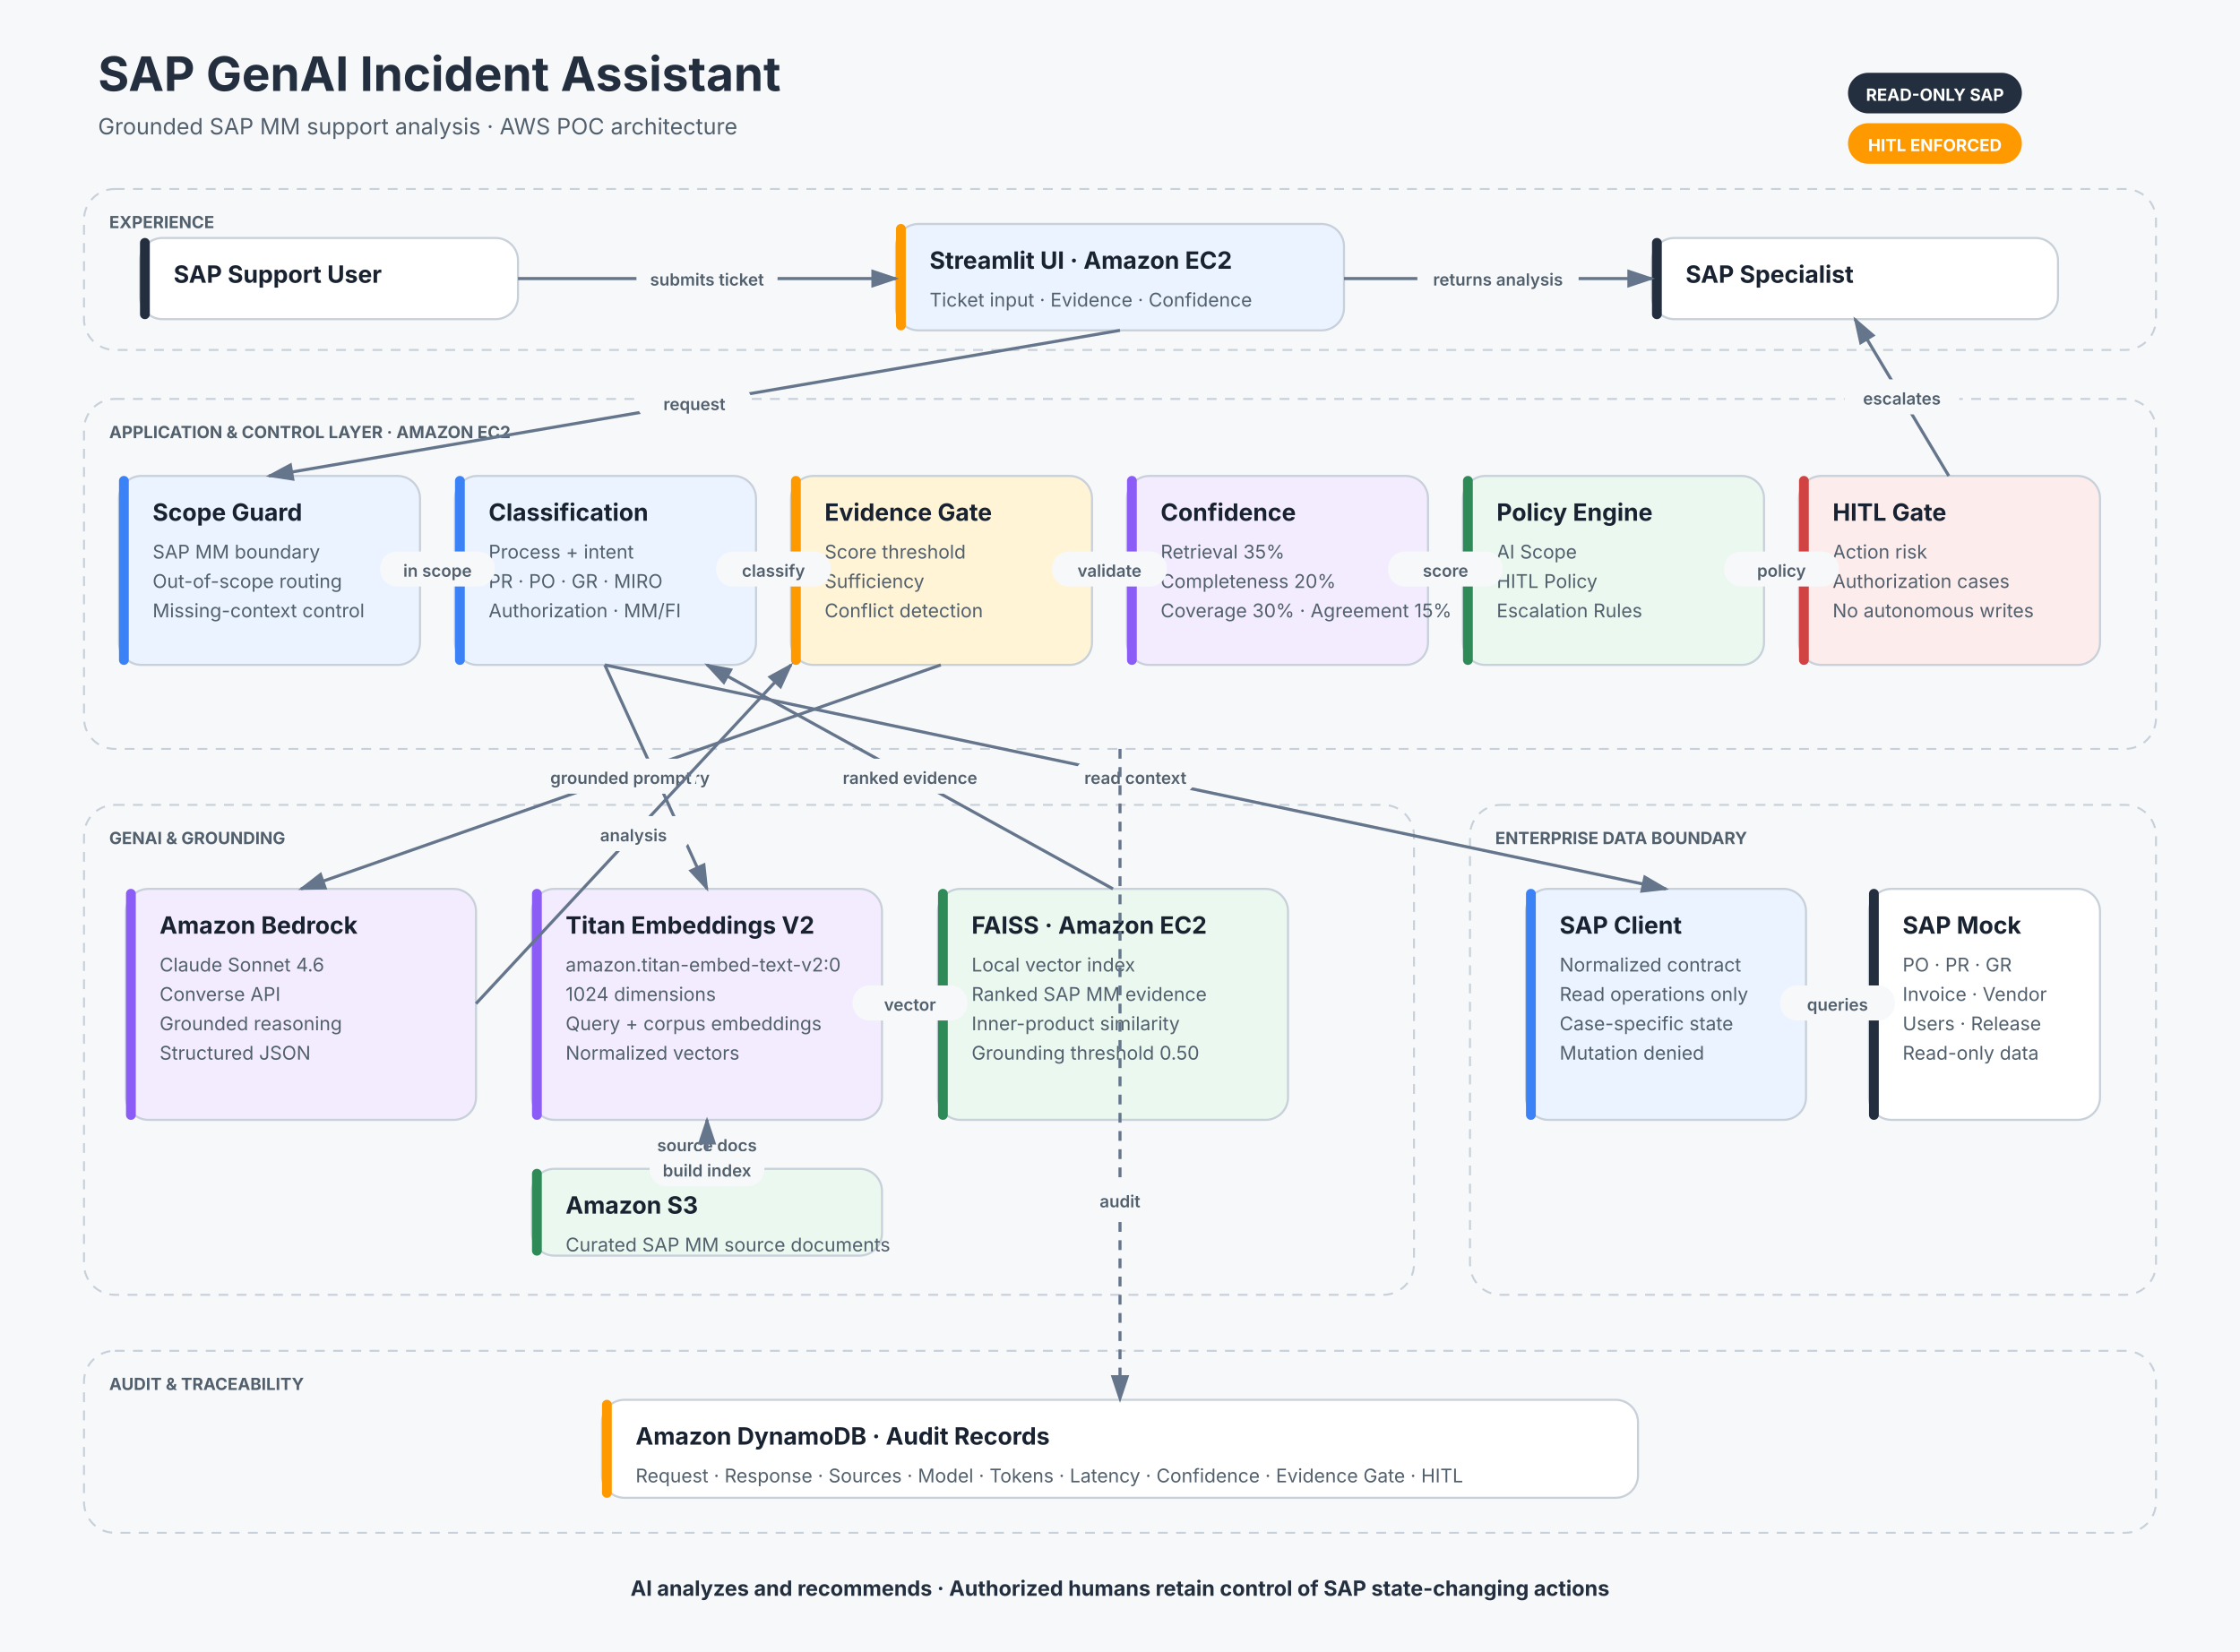
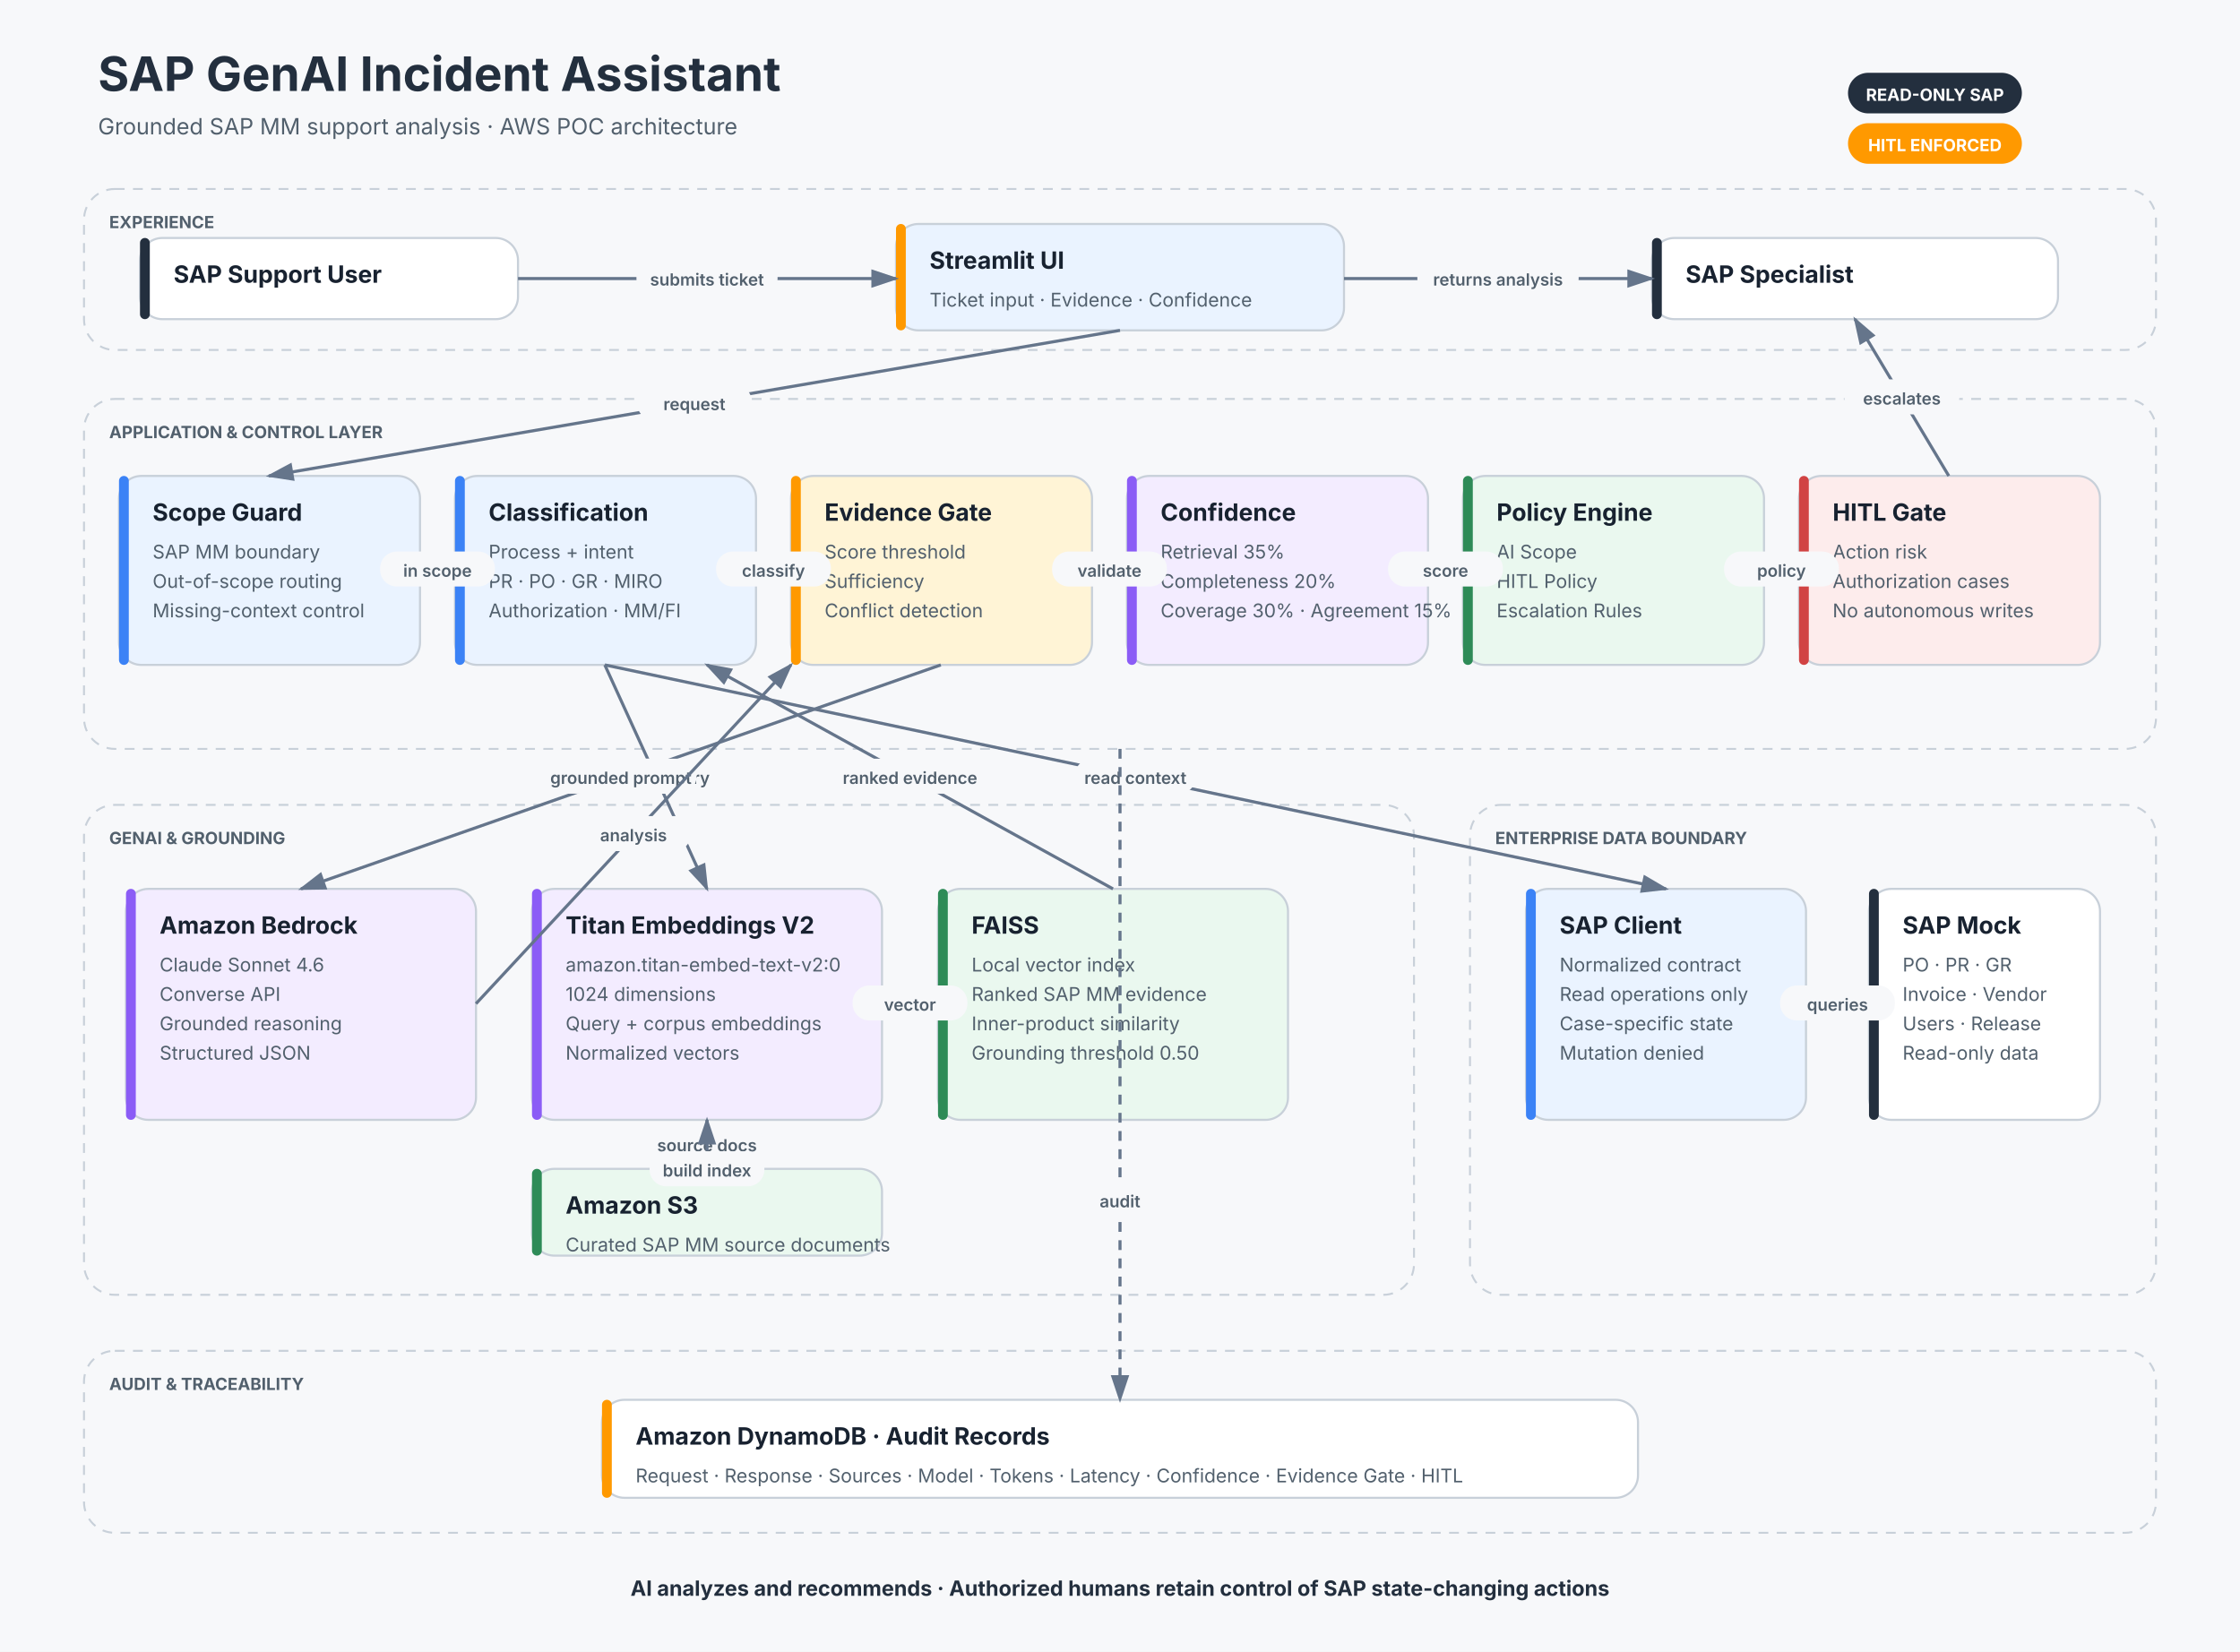
<svg xmlns="http://www.w3.org/2000/svg" width="1600" height="1180" viewBox="0 0 1600 1180">
  <defs>
    <marker id="arrowhead" markerWidth="10" markerHeight="10" refX="8" refY="3" orient="auto">
      <path d="M0,0 L0,6 L9,3 z" fill="#65758B" />
    </marker>
  </defs>
  <rect width="100%" height="100%" fill="#F7F8FA" />
  <text x="70" y="65" font-family="Inter,Segoe UI,Arial,sans-serif" font-size="34" font-weight="750" fill="#232F3E" text-anchor="start">SAP GenAI Incident Assistant</text>
  <text x="70" y="96" font-family="Inter,Segoe UI,Arial,sans-serif" font-size="16" font-weight="400" fill="#52606D" text-anchor="start">Grounded SAP MM support analysis · AWS POC architecture</text>
  <rect x="1320" y="52" width="124.2" height="29" rx="14.5" fill="#232F3E" />
  <text x="1382.1" y="72" font-family="Inter,Segoe UI,Arial,sans-serif" font-size="12" font-weight="700" fill="#FFFFFF" text-anchor="middle">READ-ONLY SAP</text>
  <rect x="1320" y="88" width="124.2" height="29" rx="14.5" fill="#FF9900" />
  <text x="1382.1" y="108" font-family="Inter,Segoe UI,Arial,sans-serif" font-size="12" font-weight="700" fill="#FFFFFF" text-anchor="middle">HITL ENFORCED</text>
  <rect x="60" y="135" width="1480" height="115" rx="22" fill="none" stroke="#C8D0D9" stroke-width="1.4" stroke-dasharray="7 6" />
  <text x="78" y="163" font-family="Inter,Segoe UI,Arial,sans-serif" font-size="12" font-weight="700" fill="#52606D" text-anchor="start">EXPERIENCE</text>
  <rect x="100" y="170" width="270" height="58" rx="16" fill="#FFFFFF" stroke="#C8D0D9" stroke-width="1.5" />
  <rect x="100" y="170" width="7" height="58" rx="3.5" fill="#232F3E" />
  <text x="124" y="202" font-family="Inter,Segoe UI,Arial,sans-serif" font-size="17" font-weight="700" fill="#182230" text-anchor="start">SAP Support User</text>
  <rect x="640" y="160" width="320" height="76" rx="16" fill="#EAF3FF" stroke="#C8D0D9" stroke-width="1.5" />
  <rect x="640" y="160" width="7" height="76" rx="3.5" fill="#FF9900" />
-   <text x="664" y="192" font-family="Inter,Segoe UI,Arial,sans-serif" font-size="17" font-weight="700" fill="#182230" text-anchor="start">Streamlit UI · Amazon EC2</text>
+   <text x="664" y="192" font-family="Inter,Segoe UI,Arial,sans-serif" font-size="17" font-weight="700" fill="#182230" text-anchor="start">Streamlit UI</text>
  <text x="664" y="219" font-family="Inter,Segoe UI,Arial,sans-serif" font-size="13.5" fill="#52606D">
    <tspan x="664" dy="0">Ticket input · Evidence · Confidence</tspan>
  </text>
  <rect x="1180" y="170" width="290" height="58" rx="16" fill="#FFFFFF" stroke="#C8D0D9" stroke-width="1.5" />
  <rect x="1180" y="170" width="7" height="58" rx="3.5" fill="#232F3E" />
  <text x="1204" y="202" font-family="Inter,Segoe UI,Arial,sans-serif" font-size="17" font-weight="700" fill="#182230" text-anchor="start">SAP Specialist</text>
  <rect x="60" y="285" width="1480" height="250" rx="22" fill="none" stroke="#C8D0D9" stroke-width="1.4" stroke-dasharray="7 6" />
-   <text x="78" y="313" font-family="Inter,Segoe UI,Arial,sans-serif" font-size="12" font-weight="700" fill="#52606D" text-anchor="start">APPLICATION &amp; CONTROL LAYER · AMAZON EC2</text>
+   <text x="78" y="313" font-family="Inter,Segoe UI,Arial,sans-serif" font-size="12" font-weight="700" fill="#52606D" text-anchor="start">APPLICATION &amp; CONTROL LAYER</text>
  <rect x="85" y="340" width="215" height="135" rx="16" fill="#EAF3FF" stroke="#C8D0D9" stroke-width="1.5" />
  <rect x="85" y="340" width="7" height="135" rx="3.5" fill="#3B82F6" />
  <text x="109" y="372" font-family="Inter,Segoe UI,Arial,sans-serif" font-size="17" font-weight="700" fill="#182230" text-anchor="start">Scope Guard</text>
  <text x="109" y="399" font-family="Inter,Segoe UI,Arial,sans-serif" font-size="13.5" fill="#52606D">
    <tspan x="109" dy="0">SAP MM boundary</tspan>
    <tspan x="109" dy="21">Out-of-scope routing</tspan>
    <tspan x="109" dy="21">Missing-context control</tspan>
  </text>
  <rect x="325" y="340" width="215" height="135" rx="16" fill="#EAF3FF" stroke="#C8D0D9" stroke-width="1.5" />
  <rect x="325" y="340" width="7" height="135" rx="3.5" fill="#3B82F6" />
  <text x="349" y="372" font-family="Inter,Segoe UI,Arial,sans-serif" font-size="17" font-weight="700" fill="#182230" text-anchor="start">Classification</text>
  <text x="349" y="399" font-family="Inter,Segoe UI,Arial,sans-serif" font-size="13.5" fill="#52606D">
    <tspan x="349" dy="0">Process + intent</tspan>
    <tspan x="349" dy="21">PR · PO · GR · MIRO</tspan>
    <tspan x="349" dy="21">Authorization · MM/FI</tspan>
  </text>
  <rect x="565" y="340" width="215" height="135" rx="16" fill="#FFF4D6" stroke="#C8D0D9" stroke-width="1.5" />
  <rect x="565" y="340" width="7" height="135" rx="3.5" fill="#FF9900" />
  <text x="589" y="372" font-family="Inter,Segoe UI,Arial,sans-serif" font-size="17" font-weight="700" fill="#182230" text-anchor="start">Evidence Gate</text>
  <text x="589" y="399" font-family="Inter,Segoe UI,Arial,sans-serif" font-size="13.5" fill="#52606D">
    <tspan x="589" dy="0">Score threshold</tspan>
    <tspan x="589" dy="21">Sufficiency</tspan>
    <tspan x="589" dy="21">Conflict detection</tspan>
  </text>
  <rect x="805" y="340" width="215" height="135" rx="16" fill="#F3ECFF" stroke="#C8D0D9" stroke-width="1.5" />
  <rect x="805" y="340" width="7" height="135" rx="3.5" fill="#8B5CF6" />
  <text x="829" y="372" font-family="Inter,Segoe UI,Arial,sans-serif" font-size="17" font-weight="700" fill="#182230" text-anchor="start">Confidence</text>
  <text x="829" y="399" font-family="Inter,Segoe UI,Arial,sans-serif" font-size="13.5" fill="#52606D">
    <tspan x="829" dy="0">Retrieval 35%</tspan>
    <tspan x="829" dy="21">Completeness 20%</tspan>
    <tspan x="829" dy="21">Coverage 30% · Agreement 15%</tspan>
  </text>
  <rect x="1045" y="340" width="215" height="135" rx="16" fill="#EAF8EF" stroke="#C8D0D9" stroke-width="1.5" />
  <rect x="1045" y="340" width="7" height="135" rx="3.5" fill="#2E8B57" />
  <text x="1069" y="372" font-family="Inter,Segoe UI,Arial,sans-serif" font-size="17" font-weight="700" fill="#182230" text-anchor="start">Policy Engine</text>
  <text x="1069" y="399" font-family="Inter,Segoe UI,Arial,sans-serif" font-size="13.5" fill="#52606D">
    <tspan x="1069" dy="0">AI Scope</tspan>
    <tspan x="1069" dy="21">HITL Policy</tspan>
    <tspan x="1069" dy="21">Escalation Rules</tspan>
  </text>
  <rect x="1285" y="340" width="215" height="135" rx="16" fill="#FDECEC" stroke="#C8D0D9" stroke-width="1.5" />
  <rect x="1285" y="340" width="7" height="135" rx="3.5" fill="#D14343" />
  <text x="1309" y="372" font-family="Inter,Segoe UI,Arial,sans-serif" font-size="17" font-weight="700" fill="#182230" text-anchor="start">HITL Gate</text>
  <text x="1309" y="399" font-family="Inter,Segoe UI,Arial,sans-serif" font-size="13.5" fill="#52606D">
    <tspan x="1309" dy="0">Action risk</tspan>
    <tspan x="1309" dy="21">Authorization cases</tspan>
    <tspan x="1309" dy="21">No autonomous writes</tspan>
  </text>
  <rect x="60" y="575" width="950" height="350" rx="22" fill="none" stroke="#C8D0D9" stroke-width="1.4" stroke-dasharray="7 6" />
  <text x="78" y="603" font-family="Inter,Segoe UI,Arial,sans-serif" font-size="12" font-weight="700" fill="#52606D" text-anchor="start">GENAI &amp; GROUNDING</text>
  <rect x="90" y="635" width="250" height="165" rx="16" fill="#F3ECFF" stroke="#C8D0D9" stroke-width="1.5" />
  <rect x="90" y="635" width="7" height="165" rx="3.5" fill="#8B5CF6" />
  <text x="114" y="667" font-family="Inter,Segoe UI,Arial,sans-serif" font-size="17" font-weight="700" fill="#182230" text-anchor="start">Amazon Bedrock</text>
  <text x="114" y="694" font-family="Inter,Segoe UI,Arial,sans-serif" font-size="13.5" fill="#52606D">
    <tspan x="114" dy="0">Claude Sonnet 4.6</tspan>
    <tspan x="114" dy="21">Converse API</tspan>
    <tspan x="114" dy="21">Grounded reasoning</tspan>
    <tspan x="114" dy="21">Structured JSON</tspan>
  </text>
  <rect x="380" y="635" width="250" height="165" rx="16" fill="#F3ECFF" stroke="#C8D0D9" stroke-width="1.5" />
  <rect x="380" y="635" width="7" height="165" rx="3.5" fill="#8B5CF6" />
  <text x="404" y="667" font-family="Inter,Segoe UI,Arial,sans-serif" font-size="17" font-weight="700" fill="#182230" text-anchor="start">Titan Embeddings V2</text>
  <text x="404" y="694" font-family="Inter,Segoe UI,Arial,sans-serif" font-size="13.5" fill="#52606D">
    <tspan x="404" dy="0">amazon.titan-embed-text-v2:0</tspan>
    <tspan x="404" dy="21">1024 dimensions</tspan>
    <tspan x="404" dy="21">Query + corpus embeddings</tspan>
    <tspan x="404" dy="21">Normalized vectors</tspan>
  </text>
  <rect x="670" y="635" width="250" height="165" rx="16" fill="#EAF8EF" stroke="#C8D0D9" stroke-width="1.5" />
  <rect x="670" y="635" width="7" height="165" rx="3.5" fill="#2E8B57" />
-   <text x="694" y="667" font-family="Inter,Segoe UI,Arial,sans-serif" font-size="17" font-weight="700" fill="#182230" text-anchor="start">FAISS · Amazon EC2</text>
+   <text x="694" y="667" font-family="Inter,Segoe UI,Arial,sans-serif" font-size="17" font-weight="700" fill="#182230" text-anchor="start">FAISS</text>
  <text x="694" y="694" font-family="Inter,Segoe UI,Arial,sans-serif" font-size="13.5" fill="#52606D">
    <tspan x="694" dy="0">Local vector index</tspan>
    <tspan x="694" dy="21">Ranked SAP MM evidence</tspan>
    <tspan x="694" dy="21">Inner-product similarity</tspan>
    <tspan x="694" dy="21">Grounding threshold 0.50</tspan>
  </text>
  <rect x="380" y="835" width="250" height="62" rx="16" fill="#EAF8EF" stroke="#C8D0D9" stroke-width="1.5" />
  <rect x="380" y="835" width="7" height="62" rx="3.5" fill="#2E8B57" />
  <text x="404" y="867" font-family="Inter,Segoe UI,Arial,sans-serif" font-size="17" font-weight="700" fill="#182230" text-anchor="start">Amazon S3</text>
  <text x="404" y="894" font-family="Inter,Segoe UI,Arial,sans-serif" font-size="13.5" fill="#52606D">
    <tspan x="404" dy="0">Curated SAP MM source documents</tspan>
  </text>
  <rect x="1050" y="575" width="490" height="350" rx="22" fill="none" stroke="#C8D0D9" stroke-width="1.4" stroke-dasharray="7 6" />
  <text x="1068" y="603" font-family="Inter,Segoe UI,Arial,sans-serif" font-size="12" font-weight="700" fill="#52606D" text-anchor="start">ENTERPRISE DATA BOUNDARY</text>
  <rect x="1090" y="635" width="200" height="165" rx="16" fill="#EAF3FF" stroke="#C8D0D9" stroke-width="1.5" />
  <rect x="1090" y="635" width="7" height="165" rx="3.5" fill="#3B82F6" />
  <text x="1114" y="667" font-family="Inter,Segoe UI,Arial,sans-serif" font-size="17" font-weight="700" fill="#182230" text-anchor="start">SAP Client</text>
  <text x="1114" y="694" font-family="Inter,Segoe UI,Arial,sans-serif" font-size="13.5" fill="#52606D">
    <tspan x="1114" dy="0">Normalized contract</tspan>
    <tspan x="1114" dy="21">Read operations only</tspan>
    <tspan x="1114" dy="21">Case-specific state</tspan>
    <tspan x="1114" dy="21">Mutation denied</tspan>
  </text>
  <rect x="1335" y="635" width="165" height="165" rx="16" fill="#FFFFFF" stroke="#C8D0D9" stroke-width="1.5" />
  <rect x="1335" y="635" width="7" height="165" rx="3.5" fill="#232F3E" />
  <text x="1359" y="667" font-family="Inter,Segoe UI,Arial,sans-serif" font-size="17" font-weight="700" fill="#182230" text-anchor="start">SAP Mock</text>
  <text x="1359" y="694" font-family="Inter,Segoe UI,Arial,sans-serif" font-size="13.5" fill="#52606D">
    <tspan x="1359" dy="0">PO · PR · GR</tspan>
    <tspan x="1359" dy="21">Invoice · Vendor</tspan>
    <tspan x="1359" dy="21">Users · Release</tspan>
    <tspan x="1359" dy="21">Read-only data</tspan>
  </text>
  <rect x="60" y="965" width="1480" height="130" rx="22" fill="none" stroke="#C8D0D9" stroke-width="1.4" stroke-dasharray="7 6" />
  <text x="78" y="993" font-family="Inter,Segoe UI,Arial,sans-serif" font-size="12" font-weight="700" fill="#52606D" text-anchor="start">AUDIT &amp; TRACEABILITY</text>
  <rect x="430" y="1000" width="740" height="70" rx="16" fill="#FFFFFF" stroke="#C8D0D9" stroke-width="1.5" />
  <rect x="430" y="1000" width="7" height="70" rx="3.5" fill="#FF9900" />
  <text x="454" y="1032" font-family="Inter,Segoe UI,Arial,sans-serif" font-size="17" font-weight="700" fill="#182230" text-anchor="start">Amazon DynamoDB · Audit Records</text>
  <text x="454" y="1059" font-family="Inter,Segoe UI,Arial,sans-serif" font-size="13.5" fill="#52606D">
    <tspan x="454" dy="0">Request · Response · Sources · Model · Tokens · Latency · Confidence · Evidence Gate · HITL</tspan>
  </text>
  <path d="M 370 199 L 640 199" fill="none" stroke="#65758B" stroke-width="2.2" marker-end="url(#arrowhead)" />
  <rect x="454.6" y="186.0" width="100.8" height="25" rx="12" fill="#F7F8FA" />
  <text x="505.0" y="204.0" font-family="Inter,Segoe UI,Arial,sans-serif" font-size="12" font-weight="600" fill="#52606D" text-anchor="middle">submits ticket</text>
  <path d="M 960 199 L 1180 199" fill="none" stroke="#65758B" stroke-width="2.2" marker-end="url(#arrowhead)" />
  <rect x="1012.4" y="186.0" width="115.2" height="25" rx="12" fill="#F7F8FA" />
  <text x="1070.0" y="204.0" font-family="Inter,Segoe UI,Arial,sans-serif" font-size="12" font-weight="600" fill="#52606D" text-anchor="middle">returns analysis</text>
  <path d="M 800 236 L 192 340" fill="none" stroke="#65758B" stroke-width="2.2" marker-end="url(#arrowhead)" />
  <rect x="455.0" y="275.0" width="82" height="25" rx="12" fill="#F7F8FA" />
  <text x="496.0" y="293.0" font-family="Inter,Segoe UI,Arial,sans-serif" font-size="12" font-weight="600" fill="#52606D" text-anchor="middle">request</text>
  <path d="M 300 407 L 325 407" fill="none" stroke="#65758B" stroke-width="2.2" marker-end="url(#arrowhead)" />
  <rect x="271.5" y="394.0" width="82" height="25" rx="12" fill="#F7F8FA" />
  <text x="312.5" y="412.0" font-family="Inter,Segoe UI,Arial,sans-serif" font-size="12" font-weight="600" fill="#52606D" text-anchor="middle">in scope</text>
  <path d="M 540 407 L 565 407" fill="none" stroke="#65758B" stroke-width="2.2" marker-end="url(#arrowhead)" />
  <rect x="511.5" y="394.0" width="82" height="25" rx="12" fill="#F7F8FA" />
  <text x="552.5" y="412.0" font-family="Inter,Segoe UI,Arial,sans-serif" font-size="12" font-weight="600" fill="#52606D" text-anchor="middle">classify</text>
  <path d="M 780 407 L 805 407" fill="none" stroke="#65758B" stroke-width="2.2" marker-end="url(#arrowhead)" />
  <rect x="751.5" y="394.0" width="82" height="25" rx="12" fill="#F7F8FA" />
  <text x="792.5" y="412.0" font-family="Inter,Segoe UI,Arial,sans-serif" font-size="12" font-weight="600" fill="#52606D" text-anchor="middle">validate</text>
  <path d="M 1020 407 L 1045 407" fill="none" stroke="#65758B" stroke-width="2.2" marker-end="url(#arrowhead)" />
  <rect x="991.5" y="394.0" width="82" height="25" rx="12" fill="#F7F8FA" />
  <text x="1032.5" y="412.0" font-family="Inter,Segoe UI,Arial,sans-serif" font-size="12" font-weight="600" fill="#52606D" text-anchor="middle">score</text>
  <path d="M 1260 407 L 1285 407" fill="none" stroke="#65758B" stroke-width="2.2" marker-end="url(#arrowhead)" />
  <rect x="1231.5" y="394.0" width="82" height="25" rx="12" fill="#F7F8FA" />
  <text x="1272.5" y="412.0" font-family="Inter,Segoe UI,Arial,sans-serif" font-size="12" font-weight="600" fill="#52606D" text-anchor="middle">policy</text>
  <path d="M 432 475 L 505 635" fill="none" stroke="#65758B" stroke-width="2.2" marker-end="url(#arrowhead)" />
  <rect x="427.5" y="542.0" width="82" height="25" rx="12" fill="#F7F8FA" />
  <text x="468.5" y="560.0" font-family="Inter,Segoe UI,Arial,sans-serif" font-size="12" font-weight="600" fill="#52606D" text-anchor="middle">embed query</text>
  <path d="M 630 717 L 670 717" fill="none" stroke="#65758B" stroke-width="2.2" marker-end="url(#arrowhead)" />
  <rect x="609.0" y="704.0" width="82" height="25" rx="12" fill="#F7F8FA" />
  <text x="650.0" y="722.0" font-family="Inter,Segoe UI,Arial,sans-serif" font-size="12" font-weight="600" fill="#52606D" text-anchor="middle">vector</text>
  <path d="M 795 635 L 505 475" fill="none" stroke="#65758B" stroke-width="2.2" marker-end="url(#arrowhead)" />
  <rect x="596.0" y="542.0" width="108.0" height="25" rx="12" fill="#F7F8FA" />
  <text x="650.0" y="560.0" font-family="Inter,Segoe UI,Arial,sans-serif" font-size="12" font-weight="600" fill="#52606D" text-anchor="middle">ranked evidence</text>
  <path d="M 505 800 L 505 835" fill="none" stroke="#65758B" stroke-width="2.2" marker-end="url(#arrowhead)" />
  <rect x="464.0" y="804.5" width="82" height="25" rx="12" fill="#F7F8FA" />
  <text x="505.0" y="822.5" font-family="Inter,Segoe UI,Arial,sans-serif" font-size="12" font-weight="600" fill="#52606D" text-anchor="middle">source docs</text>
  <path d="M 505 835 L 505 800" fill="none" stroke="#65758B" stroke-width="2.2" stroke-dasharray="7 6" marker-end="url(#arrowhead)" />
  <rect x="464.0" y="822.5" width="82" height="25" rx="12" fill="#F7F8FA" />
  <text x="505.0" y="840.5" font-family="Inter,Segoe UI,Arial,sans-serif" font-size="12" font-weight="600" fill="#52606D" text-anchor="middle">build index</text>
  <path d="M 672 475 L 215 635" fill="none" stroke="#65758B" stroke-width="2.2" marker-end="url(#arrowhead)" />
  <rect x="389.5" y="542.0" width="108.0" height="25" rx="12" fill="#F7F8FA" />
  <text x="443.5" y="560.0" font-family="Inter,Segoe UI,Arial,sans-serif" font-size="12" font-weight="600" fill="#52606D" text-anchor="middle">grounded prompt</text>
  <path d="M 340 717 L 565 475" fill="none" stroke="#65758B" stroke-width="2.2" marker-end="url(#arrowhead)" />
  <rect x="411.5" y="583.0" width="82" height="25" rx="12" fill="#F7F8FA" />
  <text x="452.5" y="601.0" font-family="Inter,Segoe UI,Arial,sans-serif" font-size="12" font-weight="600" fill="#52606D" text-anchor="middle">analysis</text>
  <path d="M 432 475 L 1190 635" fill="none" stroke="#65758B" stroke-width="2.2" marker-end="url(#arrowhead)" />
  <rect x="767.8" y="542.0" width="86.4" height="25" rx="12" fill="#F7F8FA" />
  <text x="811.0" y="560.0" font-family="Inter,Segoe UI,Arial,sans-serif" font-size="12" font-weight="600" fill="#52606D" text-anchor="middle">read context</text>
  <path d="M 1290 717 L 1335 717" fill="none" stroke="#65758B" stroke-width="2.2" marker-end="url(#arrowhead)" />
  <rect x="1271.5" y="704.0" width="82" height="25" rx="12" fill="#F7F8FA" />
  <text x="1312.5" y="722.0" font-family="Inter,Segoe UI,Arial,sans-serif" font-size="12" font-weight="600" fill="#52606D" text-anchor="middle">queries</text>
  <path d="M 1392 340 L 1325 228" fill="none" stroke="#65758B" stroke-width="2.2" marker-end="url(#arrowhead)" />
  <rect x="1317.5" y="271.0" width="82" height="25" rx="12" fill="#F7F8FA" />
  <text x="1358.5" y="289.0" font-family="Inter,Segoe UI,Arial,sans-serif" font-size="12" font-weight="600" fill="#52606D" text-anchor="middle">escalates</text>
  <path d="M 800 535 L 800 1000" fill="none" stroke="#65758B" stroke-width="2.2" stroke-dasharray="7 6" marker-end="url(#arrowhead)" />
  <rect x="759.0" y="844.5" width="82" height="25" rx="12" fill="#F7F8FA" />
  <text x="800.0" y="862.5" font-family="Inter,Segoe UI,Arial,sans-serif" font-size="12" font-weight="600" fill="#52606D" text-anchor="middle">audit</text>
  <text x="800" y="1140" font-family="Inter,Segoe UI,Arial,sans-serif" font-size="15" font-weight="650" fill="#232F3E" text-anchor="middle">AI analyzes and recommends · Authorized humans retain control of SAP state-changing actions</text>
</svg>
